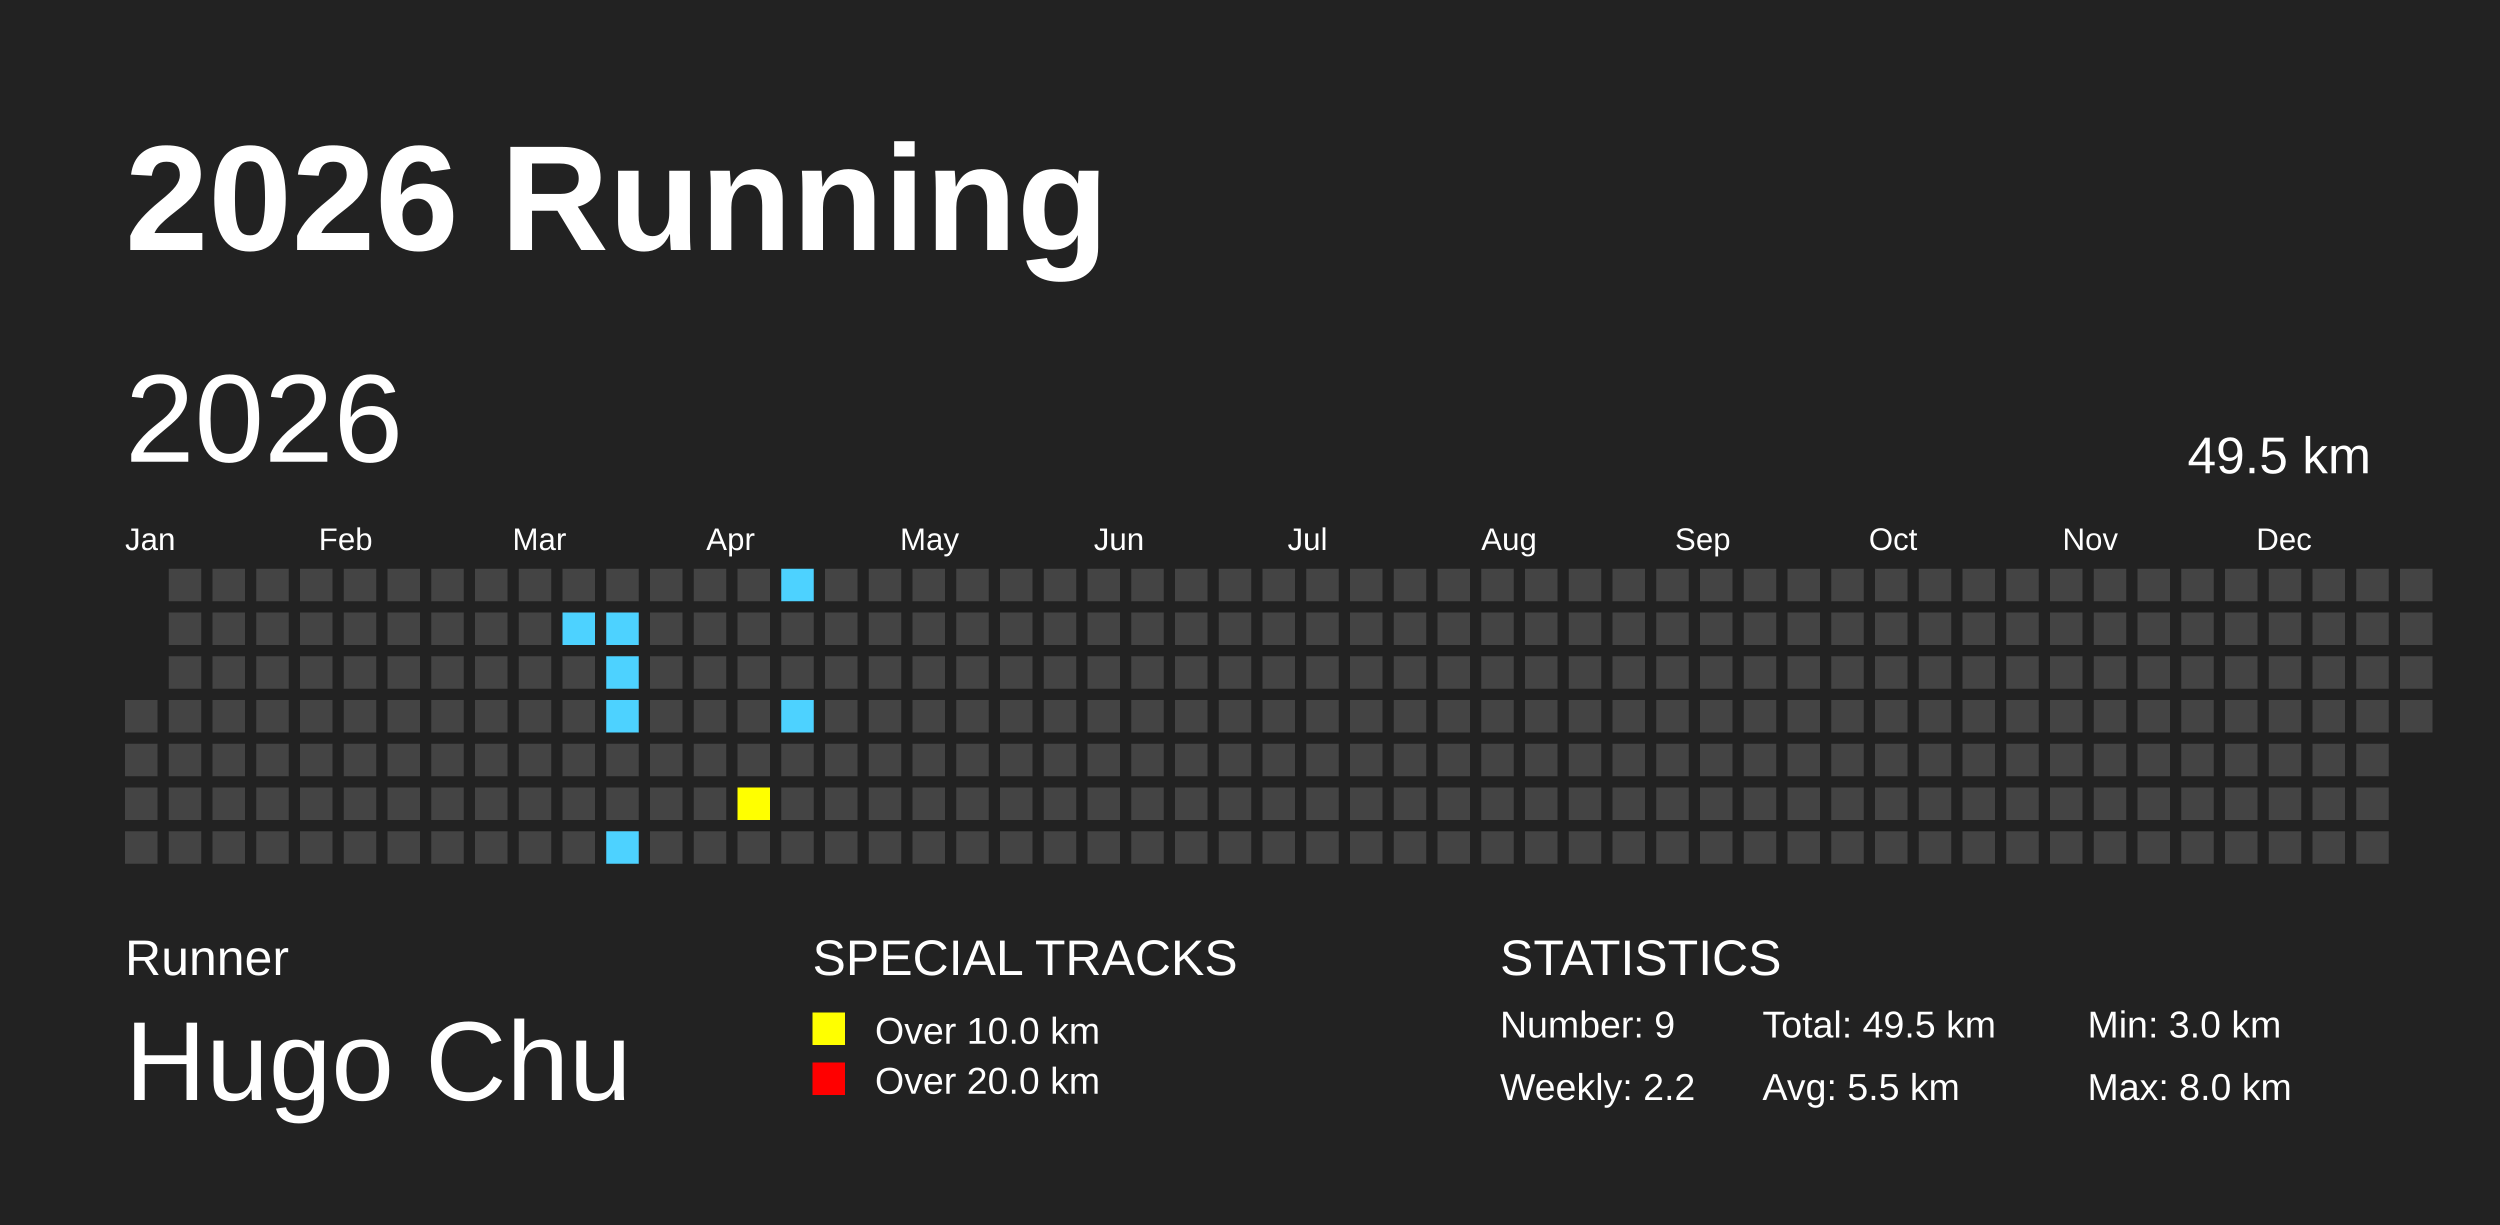
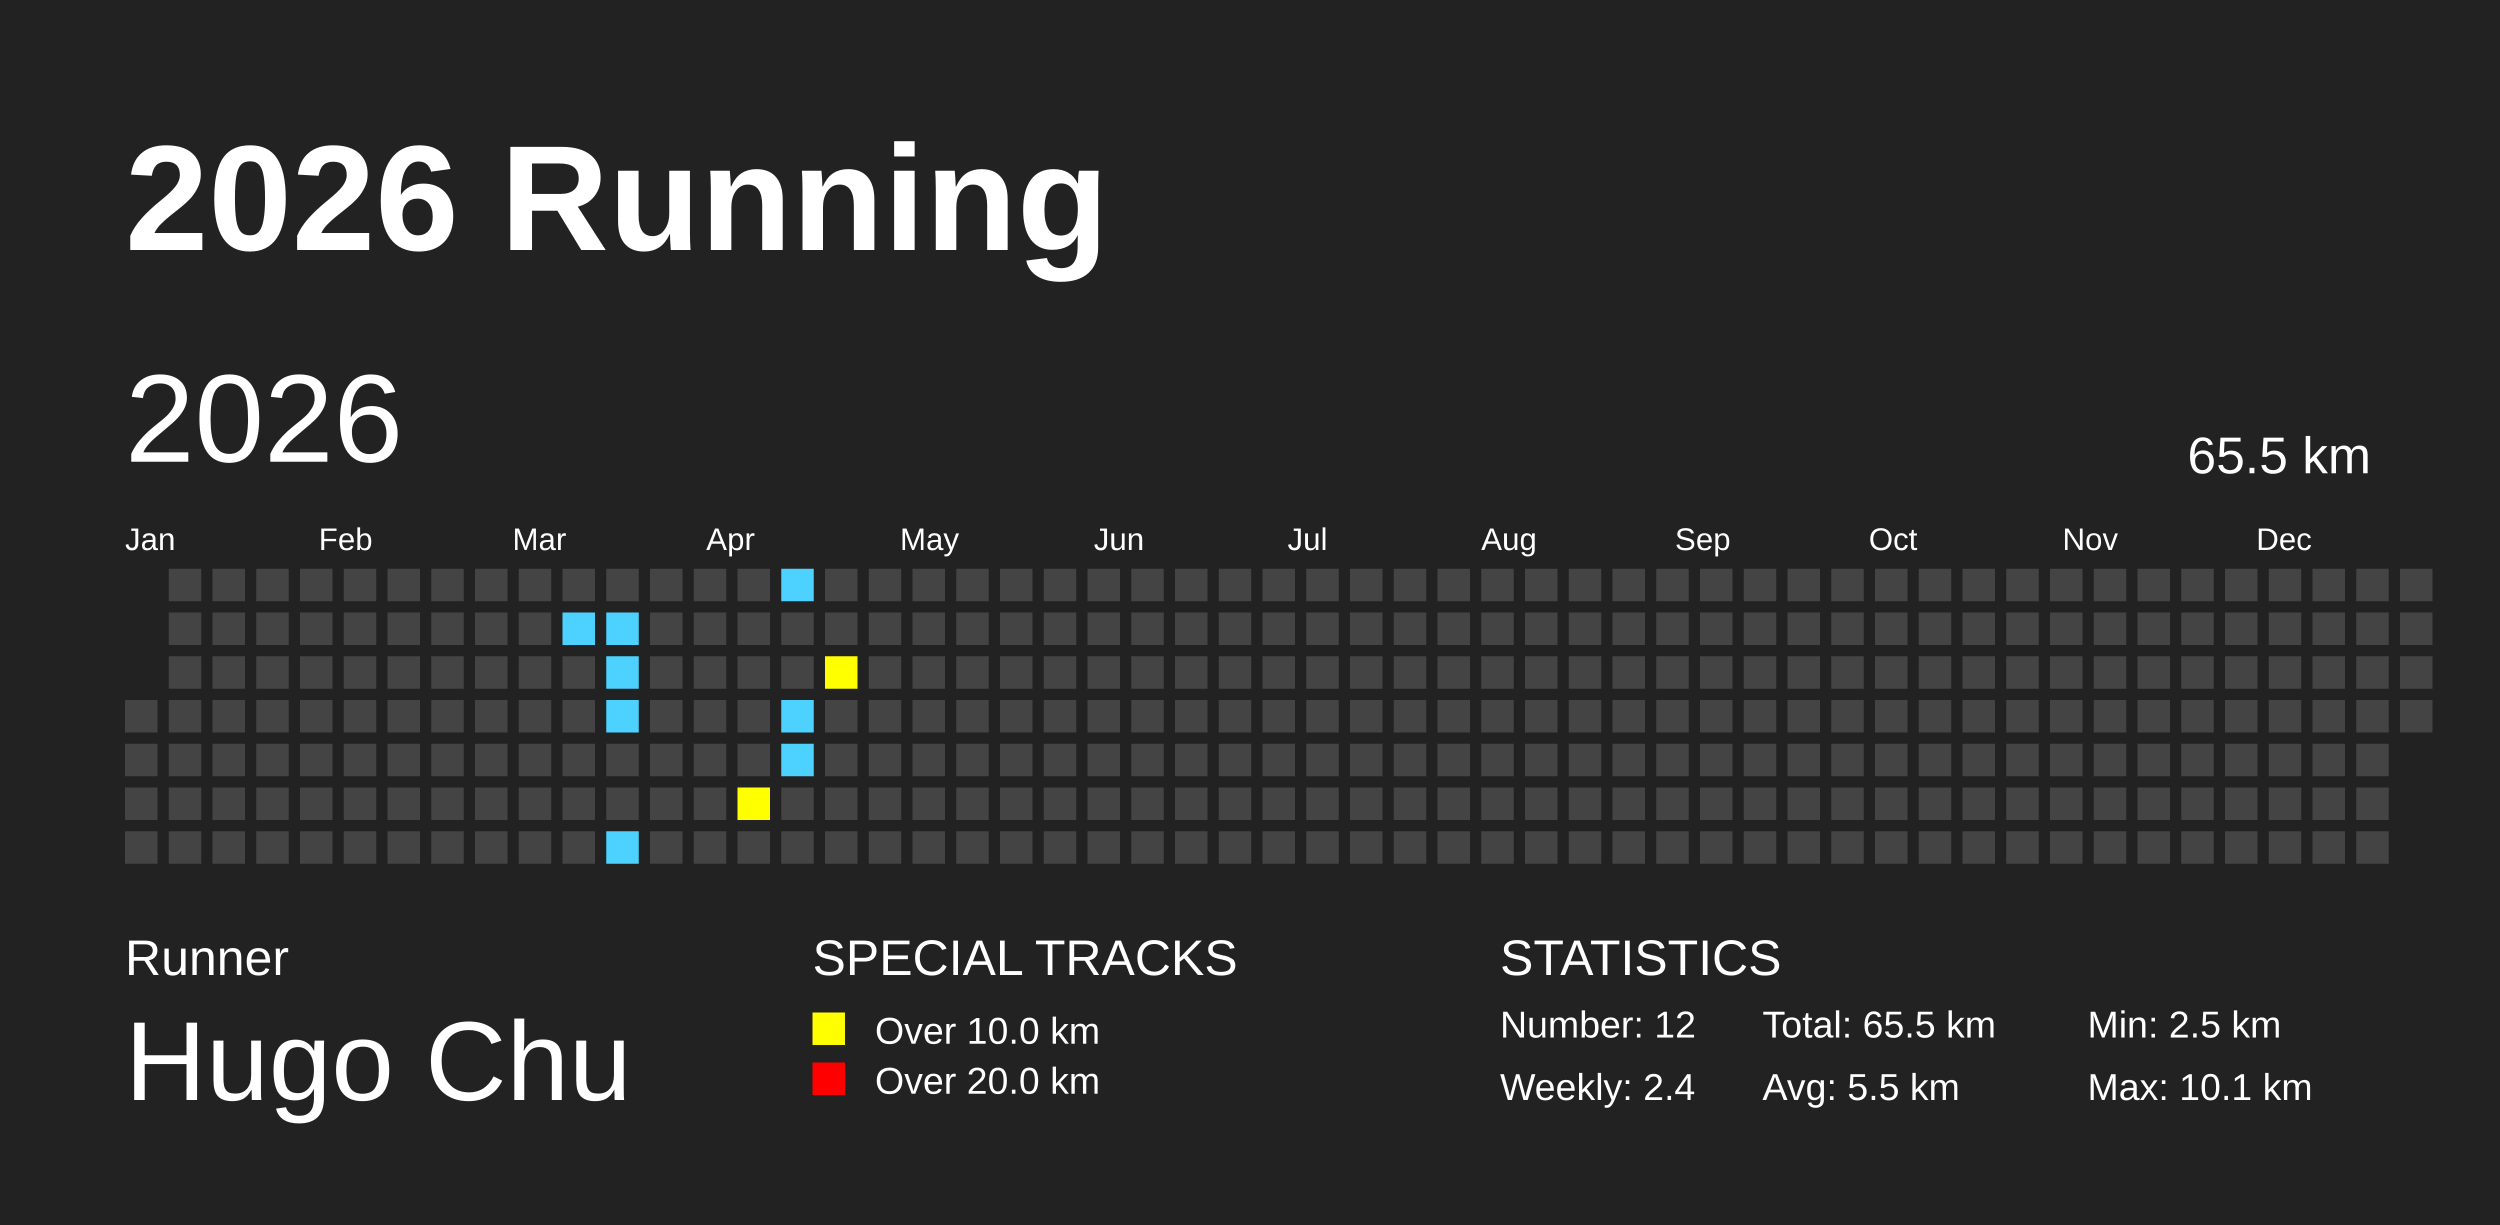
<svg xmlns="http://www.w3.org/2000/svg" baseProfile="full" height="98mm" version="1.1" viewBox="0,0,200,98" width="200mm">
  <defs />
  <rect fill="#222222" height="98" width="200" x="0" y="0" />
  <text fill="#FFFFFF" style="font-size:12px; font-family:Arial; font-weight:bold;" x="10" y="20">2026 Running</text>
  <text fill="#FFFFFF" style="font-size:4px; font-family:Arial" x="10" y="78">Runner</text>
  <text fill="#FFFFFF" style="font-size:9px; font-family:Arial" x="10" y="88">Hugo Chu</text>
  <text fill="#FFFFFF" style="font-size:4px; font-family:Arial" x="65" y="78">SPECIAL TRACKS</text>
  <rect fill="yellow" height="2.6" width="2.6" x="65" y="81" />
  <text fill="#FFFFFF" style="font-size:3px; font-family:Arial" x="70" y="83.5">Over 10.0 km</text>
  <rect fill="red" height="2.6" width="2.6" x="65" y="85" />
  <text fill="#FFFFFF" style="font-size:3px; font-family:Arial" x="70" y="87.5">Over 20.0 km</text>
  <text fill="#FFFFFF" style="font-size:4px; font-family:Arial" x="120" y="78">STATISTICS</text>
-   <text fill="#FFFFFF" style="font-size:3px; font-family:Arial" x="120" y="83">Number: 9</text>
-   <text fill="#FFFFFF" style="font-size:3px; font-family:Arial" x="120" y="88">Weekly: 2.2</text>
-   <text fill="#FFFFFF" style="font-size:3px; font-family:Arial" x="141" y="83">Total: 49.5 km</text>
+   <text fill="#FFFFFF" style="font-size:3px; font-family:Arial" x="120" y="83">Number: 12</text>
+   <text fill="#FFFFFF" style="font-size:3px; font-family:Arial" x="120" y="88">Weekly: 2.4</text>
+   <text fill="#FFFFFF" style="font-size:3px; font-family:Arial" x="141" y="83">Total: 65.5 km</text>
  <text fill="#FFFFFF" style="font-size:3px; font-family:Arial" x="141" y="88">Avg: 5.5 km</text>
-   <text fill="#FFFFFF" style="font-size:3px; font-family:Arial" x="167" y="83">Min: 3.0 km</text>
-   <text fill="#FFFFFF" style="font-size:3px; font-family:Arial" x="167" y="88">Max: 8.0 km</text>
+   <text fill="#FFFFFF" style="font-size:3px; font-family:Arial" x="167" y="83">Min: 2.5 km</text>
+   <text fill="#FFFFFF" style="font-size:3px; font-family:Arial" x="167" y="88">Max: 10.1 km</text>
  <text dominant-baseline="hanging" fill="#FFFFFF" style="font-size:10.0px; font-family:Arial;" x="10" y="30">2026</text>
-   <text dominant-baseline="hanging" fill="#FFFFFF" style="font-size:4.125px; font-family:Arial;" x="175" y="35">49.5 km</text>
+   <text dominant-baseline="hanging" fill="#FFFFFF" style="font-size:4.125px; font-family:Arial;" x="175" y="35">65.5 km</text>
  <text fill="#FFFFFF" style="font-size:2.5px; font-family:Arial" x="10.0" y="44">Jan</text>
  <text fill="#FFFFFF" style="font-size:2.5px; font-family:Arial" x="25.5" y="44">Feb</text>
  <text fill="#FFFFFF" style="font-size:2.5px; font-family:Arial" x="41.0" y="44">Mar</text>
  <text fill="#FFFFFF" style="font-size:2.5px; font-family:Arial" x="56.5" y="44">Apr</text>
  <text fill="#FFFFFF" style="font-size:2.5px; font-family:Arial" x="72.0" y="44">May</text>
  <text fill="#FFFFFF" style="font-size:2.5px; font-family:Arial" x="87.5" y="44">Jun</text>
  <text fill="#FFFFFF" style="font-size:2.5px; font-family:Arial" x="103.0" y="44">Jul</text>
  <text fill="#FFFFFF" style="font-size:2.5px; font-family:Arial" x="118.5" y="44">Aug</text>
  <text fill="#FFFFFF" style="font-size:2.5px; font-family:Arial" x="134.0" y="44">Sep</text>
  <text fill="#FFFFFF" style="font-size:2.5px; font-family:Arial" x="149.5" y="44">Oct</text>
  <text fill="#FFFFFF" style="font-size:2.5px; font-family:Arial" x="165.0" y="44">Nov</text>
  <text fill="#FFFFFF" style="font-size:2.5px; font-family:Arial" x="180.5" y="44">Dec</text>
  <rect fill="#444444" height="2.6" width="2.6" x="10.0" y="56.0" />
  <rect fill="#444444" height="2.6" width="2.6" x="10.0" y="59.5" />
  <rect fill="#444444" height="2.6" width="2.6" x="10.0" y="63.0" />
  <rect fill="#444444" height="2.6" width="2.6" x="10.0" y="66.5" />
  <rect fill="#444444" height="2.6" width="2.6" x="13.5" y="45.5" />
  <rect fill="#444444" height="2.6" width="2.6" x="13.5" y="49.0" />
  <rect fill="#444444" height="2.6" width="2.6" x="13.5" y="52.5" />
  <rect fill="#444444" height="2.6" width="2.6" x="13.5" y="56.0" />
  <rect fill="#444444" height="2.6" width="2.6" x="13.5" y="59.5" />
  <rect fill="#444444" height="2.6" width="2.6" x="13.5" y="63.0" />
  <rect fill="#444444" height="2.6" width="2.6" x="13.5" y="66.5" />
  <rect fill="#444444" height="2.6" width="2.6" x="17.0" y="45.5" />
  <rect fill="#444444" height="2.6" width="2.6" x="17.0" y="49.0" />
  <rect fill="#444444" height="2.6" width="2.6" x="17.0" y="52.5" />
  <rect fill="#444444" height="2.6" width="2.6" x="17.0" y="56.0" />
  <rect fill="#444444" height="2.6" width="2.6" x="17.0" y="59.5" />
  <rect fill="#444444" height="2.6" width="2.6" x="17.0" y="63.0" />
  <rect fill="#444444" height="2.6" width="2.6" x="17.0" y="66.5" />
  <rect fill="#444444" height="2.6" width="2.6" x="20.5" y="45.5" />
  <rect fill="#444444" height="2.6" width="2.6" x="20.5" y="49.0" />
  <rect fill="#444444" height="2.6" width="2.6" x="20.5" y="52.5" />
  <rect fill="#444444" height="2.6" width="2.6" x="20.5" y="56.0" />
  <rect fill="#444444" height="2.6" width="2.6" x="20.5" y="59.5" />
  <rect fill="#444444" height="2.6" width="2.6" x="20.5" y="63.0" />
  <rect fill="#444444" height="2.6" width="2.6" x="20.5" y="66.5" />
  <rect fill="#444444" height="2.6" width="2.6" x="24.0" y="45.5" />
  <rect fill="#444444" height="2.6" width="2.6" x="24.0" y="49.0" />
  <rect fill="#444444" height="2.6" width="2.6" x="24.0" y="52.5" />
  <rect fill="#444444" height="2.6" width="2.6" x="24.0" y="56.0" />
  <rect fill="#444444" height="2.6" width="2.6" x="24.0" y="59.5" />
  <rect fill="#444444" height="2.6" width="2.6" x="24.0" y="63.0" />
  <rect fill="#444444" height="2.6" width="2.6" x="24.0" y="66.5" />
  <rect fill="#444444" height="2.6" width="2.6" x="27.5" y="45.5" />
  <rect fill="#444444" height="2.6" width="2.6" x="27.5" y="49.0" />
  <rect fill="#444444" height="2.6" width="2.6" x="27.5" y="52.5" />
  <rect fill="#444444" height="2.6" width="2.6" x="27.5" y="56.0" />
  <rect fill="#444444" height="2.6" width="2.6" x="27.5" y="59.5" />
  <rect fill="#444444" height="2.6" width="2.6" x="27.5" y="63.0" />
  <rect fill="#444444" height="2.6" width="2.6" x="27.5" y="66.5" />
  <rect fill="#444444" height="2.6" width="2.6" x="31.0" y="45.5" />
  <rect fill="#444444" height="2.6" width="2.6" x="31.0" y="49.0" />
  <rect fill="#444444" height="2.6" width="2.6" x="31.0" y="52.5" />
  <rect fill="#444444" height="2.6" width="2.6" x="31.0" y="56.0" />
  <rect fill="#444444" height="2.6" width="2.6" x="31.0" y="59.5" />
  <rect fill="#444444" height="2.6" width="2.6" x="31.0" y="63.0" />
  <rect fill="#444444" height="2.6" width="2.6" x="31.0" y="66.5" />
  <rect fill="#444444" height="2.6" width="2.6" x="34.5" y="45.5" />
  <rect fill="#444444" height="2.6" width="2.6" x="34.5" y="49.0" />
  <rect fill="#444444" height="2.6" width="2.6" x="34.5" y="52.5" />
  <rect fill="#444444" height="2.6" width="2.6" x="34.5" y="56.0" />
  <rect fill="#444444" height="2.6" width="2.6" x="34.5" y="59.5" />
  <rect fill="#444444" height="2.6" width="2.6" x="34.5" y="63.0" />
  <rect fill="#444444" height="2.6" width="2.6" x="34.5" y="66.5" />
  <rect fill="#444444" height="2.6" width="2.6" x="38.0" y="45.5" />
  <rect fill="#444444" height="2.6" width="2.6" x="38.0" y="49.0" />
  <rect fill="#444444" height="2.6" width="2.6" x="38.0" y="52.5" />
  <rect fill="#444444" height="2.6" width="2.6" x="38.0" y="56.0" />
  <rect fill="#444444" height="2.6" width="2.6" x="38.0" y="59.5" />
  <rect fill="#444444" height="2.6" width="2.6" x="38.0" y="63.0" />
  <rect fill="#444444" height="2.6" width="2.6" x="38.0" y="66.5" />
  <rect fill="#444444" height="2.6" width="2.6" x="41.5" y="45.5" />
  <rect fill="#444444" height="2.6" width="2.6" x="41.5" y="49.0" />
  <rect fill="#444444" height="2.6" width="2.6" x="41.5" y="52.5" />
  <rect fill="#444444" height="2.6" width="2.6" x="41.5" y="56.0" />
  <rect fill="#444444" height="2.6" width="2.6" x="41.5" y="59.5" />
  <rect fill="#444444" height="2.6" width="2.6" x="41.5" y="63.0" />
  <rect fill="#444444" height="2.6" width="2.6" x="41.5" y="66.5" />
  <rect fill="#444444" height="2.6" width="2.6" x="45.0" y="45.5" />
  <rect fill="#4DD2FF" height="2.6" width="2.6" x="45.0" y="49.0" />
  <rect fill="#444444" height="2.6" width="2.6" x="45.0" y="52.5" />
  <rect fill="#444444" height="2.6" width="2.6" x="45.0" y="56.0" />
  <rect fill="#444444" height="2.6" width="2.6" x="45.0" y="59.5" />
  <rect fill="#444444" height="2.6" width="2.6" x="45.0" y="63.0" />
  <rect fill="#444444" height="2.6" width="2.6" x="45.0" y="66.5" />
  <rect fill="#444444" height="2.6" width="2.6" x="48.5" y="45.5" />
  <rect fill="#4DD2FF" height="2.6" width="2.6" x="48.5" y="49.0" />
  <rect fill="#4DD2FF" height="2.6" width="2.6" x="48.5" y="52.5" />
  <rect fill="#4DD2FF" height="2.6" width="2.6" x="48.5" y="56.0" />
  <rect fill="#444444" height="2.6" width="2.6" x="48.5" y="59.5" />
  <rect fill="#444444" height="2.6" width="2.6" x="48.5" y="63.0" />
  <rect fill="#4DD2FF" height="2.6" width="2.6" x="48.5" y="66.5" />
  <rect fill="#444444" height="2.6" width="2.6" x="52.0" y="45.5" />
  <rect fill="#444444" height="2.6" width="2.6" x="52.0" y="49.0" />
  <rect fill="#444444" height="2.6" width="2.6" x="52.0" y="52.5" />
  <rect fill="#444444" height="2.6" width="2.6" x="52.0" y="56.0" />
  <rect fill="#444444" height="2.6" width="2.6" x="52.0" y="59.5" />
  <rect fill="#444444" height="2.6" width="2.6" x="52.0" y="63.0" />
  <rect fill="#444444" height="2.6" width="2.6" x="52.0" y="66.5" />
  <rect fill="#444444" height="2.6" width="2.6" x="55.5" y="45.5" />
  <rect fill="#444444" height="2.6" width="2.6" x="55.5" y="49.0" />
  <rect fill="#444444" height="2.6" width="2.6" x="55.5" y="52.5" />
  <rect fill="#444444" height="2.6" width="2.6" x="55.5" y="56.0" />
  <rect fill="#444444" height="2.6" width="2.6" x="55.5" y="59.5" />
  <rect fill="#444444" height="2.6" width="2.6" x="55.5" y="63.0" />
  <rect fill="#444444" height="2.6" width="2.6" x="55.5" y="66.5" />
  <rect fill="#444444" height="2.6" width="2.6" x="59.0" y="45.5" />
  <rect fill="#444444" height="2.6" width="2.6" x="59.0" y="49.0" />
  <rect fill="#444444" height="2.6" width="2.6" x="59.0" y="52.5" />
  <rect fill="#444444" height="2.6" width="2.6" x="59.0" y="56.0" />
  <rect fill="#444444" height="2.6" width="2.6" x="59.0" y="59.5" />
  <rect fill="yellow" height="2.6" width="2.6" x="59.0" y="63.0" />
  <rect fill="#444444" height="2.6" width="2.6" x="59.0" y="66.5" />
  <rect fill="#4DD2FF" height="2.6" width="2.6" x="62.5" y="45.5" />
  <rect fill="#444444" height="2.6" width="2.6" x="62.5" y="49.0" />
  <rect fill="#444444" height="2.6" width="2.6" x="62.5" y="52.5" />
  <rect fill="#4DD2FF" height="2.6" width="2.6" x="62.5" y="56.0" />
-   <rect fill="#444444" height="2.6" width="2.6" x="62.5" y="59.5" />
+   <rect fill="#4DD2FF" height="2.6" width="2.6" x="62.5" y="59.5" />
  <rect fill="#444444" height="2.6" width="2.6" x="62.5" y="63.0" />
  <rect fill="#444444" height="2.6" width="2.6" x="62.5" y="66.5" />
  <rect fill="#444444" height="2.6" width="2.6" x="66.0" y="45.5" />
  <rect fill="#444444" height="2.6" width="2.6" x="66.0" y="49.0" />
-   <rect fill="#444444" height="2.6" width="2.6" x="66.0" y="52.5" />
+   <rect fill="yellow" height="2.6" width="2.6" x="66.0" y="52.5" />
  <rect fill="#444444" height="2.6" width="2.6" x="66.0" y="56.0" />
  <rect fill="#444444" height="2.6" width="2.6" x="66.0" y="59.5" />
  <rect fill="#444444" height="2.6" width="2.6" x="66.0" y="63.0" />
  <rect fill="#444444" height="2.6" width="2.6" x="66.0" y="66.5" />
  <rect fill="#444444" height="2.6" width="2.6" x="69.5" y="45.5" />
  <rect fill="#444444" height="2.6" width="2.6" x="69.5" y="49.0" />
  <rect fill="#444444" height="2.6" width="2.6" x="69.5" y="52.5" />
  <rect fill="#444444" height="2.6" width="2.6" x="69.5" y="56.0" />
  <rect fill="#444444" height="2.6" width="2.6" x="69.5" y="59.5" />
  <rect fill="#444444" height="2.6" width="2.6" x="69.5" y="63.0" />
  <rect fill="#444444" height="2.6" width="2.6" x="69.5" y="66.5" />
  <rect fill="#444444" height="2.6" width="2.6" x="73.0" y="45.5" />
  <rect fill="#444444" height="2.6" width="2.6" x="73.0" y="49.0" />
  <rect fill="#444444" height="2.6" width="2.6" x="73.0" y="52.5" />
  <rect fill="#444444" height="2.6" width="2.6" x="73.0" y="56.0" />
  <rect fill="#444444" height="2.6" width="2.6" x="73.0" y="59.5" />
  <rect fill="#444444" height="2.6" width="2.6" x="73.0" y="63.0" />
  <rect fill="#444444" height="2.6" width="2.6" x="73.0" y="66.5" />
  <rect fill="#444444" height="2.6" width="2.6" x="76.5" y="45.5" />
  <rect fill="#444444" height="2.6" width="2.6" x="76.5" y="49.0" />
  <rect fill="#444444" height="2.6" width="2.6" x="76.5" y="52.5" />
  <rect fill="#444444" height="2.6" width="2.6" x="76.5" y="56.0" />
  <rect fill="#444444" height="2.6" width="2.6" x="76.5" y="59.5" />
  <rect fill="#444444" height="2.6" width="2.6" x="76.5" y="63.0" />
  <rect fill="#444444" height="2.6" width="2.6" x="76.5" y="66.5" />
  <rect fill="#444444" height="2.6" width="2.6" x="80.0" y="45.5" />
  <rect fill="#444444" height="2.6" width="2.6" x="80.0" y="49.0" />
  <rect fill="#444444" height="2.6" width="2.6" x="80.0" y="52.5" />
  <rect fill="#444444" height="2.6" width="2.6" x="80.0" y="56.0" />
  <rect fill="#444444" height="2.6" width="2.6" x="80.0" y="59.5" />
  <rect fill="#444444" height="2.6" width="2.6" x="80.0" y="63.0" />
  <rect fill="#444444" height="2.6" width="2.6" x="80.0" y="66.5" />
  <rect fill="#444444" height="2.6" width="2.6" x="83.5" y="45.5" />
  <rect fill="#444444" height="2.6" width="2.6" x="83.5" y="49.0" />
  <rect fill="#444444" height="2.6" width="2.6" x="83.5" y="52.5" />
  <rect fill="#444444" height="2.6" width="2.6" x="83.5" y="56.0" />
  <rect fill="#444444" height="2.6" width="2.6" x="83.5" y="59.5" />
  <rect fill="#444444" height="2.6" width="2.6" x="83.5" y="63.0" />
  <rect fill="#444444" height="2.6" width="2.6" x="83.5" y="66.5" />
  <rect fill="#444444" height="2.6" width="2.6" x="87.0" y="45.5" />
  <rect fill="#444444" height="2.6" width="2.6" x="87.0" y="49.0" />
  <rect fill="#444444" height="2.6" width="2.6" x="87.0" y="52.5" />
  <rect fill="#444444" height="2.6" width="2.6" x="87.0" y="56.0" />
  <rect fill="#444444" height="2.6" width="2.6" x="87.0" y="59.5" />
  <rect fill="#444444" height="2.6" width="2.6" x="87.0" y="63.0" />
  <rect fill="#444444" height="2.6" width="2.6" x="87.0" y="66.5" />
  <rect fill="#444444" height="2.6" width="2.6" x="90.5" y="45.5" />
  <rect fill="#444444" height="2.6" width="2.6" x="90.5" y="49.0" />
  <rect fill="#444444" height="2.6" width="2.6" x="90.5" y="52.5" />
  <rect fill="#444444" height="2.6" width="2.6" x="90.5" y="56.0" />
  <rect fill="#444444" height="2.6" width="2.6" x="90.5" y="59.5" />
  <rect fill="#444444" height="2.6" width="2.6" x="90.5" y="63.0" />
  <rect fill="#444444" height="2.6" width="2.6" x="90.5" y="66.5" />
  <rect fill="#444444" height="2.6" width="2.6" x="94.0" y="45.5" />
  <rect fill="#444444" height="2.6" width="2.6" x="94.0" y="49.0" />
  <rect fill="#444444" height="2.6" width="2.6" x="94.0" y="52.5" />
  <rect fill="#444444" height="2.6" width="2.6" x="94.0" y="56.0" />
  <rect fill="#444444" height="2.6" width="2.6" x="94.0" y="59.5" />
  <rect fill="#444444" height="2.6" width="2.6" x="94.0" y="63.0" />
  <rect fill="#444444" height="2.6" width="2.6" x="94.0" y="66.5" />
  <rect fill="#444444" height="2.6" width="2.6" x="97.5" y="45.5" />
  <rect fill="#444444" height="2.6" width="2.6" x="97.5" y="49.0" />
  <rect fill="#444444" height="2.6" width="2.6" x="97.5" y="52.5" />
  <rect fill="#444444" height="2.6" width="2.6" x="97.5" y="56.0" />
  <rect fill="#444444" height="2.6" width="2.6" x="97.5" y="59.5" />
  <rect fill="#444444" height="2.6" width="2.6" x="97.5" y="63.0" />
  <rect fill="#444444" height="2.6" width="2.6" x="97.5" y="66.5" />
  <rect fill="#444444" height="2.6" width="2.6" x="101.0" y="45.5" />
  <rect fill="#444444" height="2.6" width="2.6" x="101.0" y="49.0" />
  <rect fill="#444444" height="2.6" width="2.6" x="101.0" y="52.5" />
  <rect fill="#444444" height="2.6" width="2.6" x="101.0" y="56.0" />
  <rect fill="#444444" height="2.6" width="2.6" x="101.0" y="59.5" />
  <rect fill="#444444" height="2.6" width="2.6" x="101.0" y="63.0" />
  <rect fill="#444444" height="2.6" width="2.6" x="101.0" y="66.5" />
  <rect fill="#444444" height="2.6" width="2.6" x="104.5" y="45.5" />
  <rect fill="#444444" height="2.6" width="2.6" x="104.5" y="49.0" />
  <rect fill="#444444" height="2.6" width="2.6" x="104.5" y="52.5" />
  <rect fill="#444444" height="2.6" width="2.6" x="104.5" y="56.0" />
  <rect fill="#444444" height="2.6" width="2.6" x="104.5" y="59.5" />
  <rect fill="#444444" height="2.6" width="2.6" x="104.5" y="63.0" />
  <rect fill="#444444" height="2.6" width="2.6" x="104.5" y="66.5" />
  <rect fill="#444444" height="2.6" width="2.6" x="108.0" y="45.5" />
  <rect fill="#444444" height="2.6" width="2.6" x="108.0" y="49.0" />
  <rect fill="#444444" height="2.6" width="2.6" x="108.0" y="52.5" />
  <rect fill="#444444" height="2.6" width="2.6" x="108.0" y="56.0" />
  <rect fill="#444444" height="2.6" width="2.6" x="108.0" y="59.5" />
  <rect fill="#444444" height="2.6" width="2.6" x="108.0" y="63.0" />
  <rect fill="#444444" height="2.6" width="2.6" x="108.0" y="66.5" />
  <rect fill="#444444" height="2.6" width="2.6" x="111.5" y="45.5" />
  <rect fill="#444444" height="2.6" width="2.6" x="111.5" y="49.0" />
  <rect fill="#444444" height="2.6" width="2.6" x="111.5" y="52.5" />
  <rect fill="#444444" height="2.6" width="2.6" x="111.5" y="56.0" />
  <rect fill="#444444" height="2.6" width="2.6" x="111.5" y="59.5" />
  <rect fill="#444444" height="2.6" width="2.6" x="111.5" y="63.0" />
  <rect fill="#444444" height="2.6" width="2.6" x="111.5" y="66.5" />
  <rect fill="#444444" height="2.6" width="2.6" x="115.0" y="45.5" />
  <rect fill="#444444" height="2.6" width="2.6" x="115.0" y="49.0" />
  <rect fill="#444444" height="2.6" width="2.6" x="115.0" y="52.5" />
  <rect fill="#444444" height="2.6" width="2.6" x="115.0" y="56.0" />
  <rect fill="#444444" height="2.6" width="2.6" x="115.0" y="59.5" />
  <rect fill="#444444" height="2.6" width="2.6" x="115.0" y="63.0" />
  <rect fill="#444444" height="2.6" width="2.6" x="115.0" y="66.5" />
  <rect fill="#444444" height="2.6" width="2.6" x="118.5" y="45.5" />
  <rect fill="#444444" height="2.6" width="2.6" x="118.5" y="49.0" />
  <rect fill="#444444" height="2.6" width="2.6" x="118.5" y="52.5" />
  <rect fill="#444444" height="2.6" width="2.6" x="118.5" y="56.0" />
  <rect fill="#444444" height="2.6" width="2.6" x="118.5" y="59.5" />
  <rect fill="#444444" height="2.6" width="2.6" x="118.5" y="63.0" />
  <rect fill="#444444" height="2.6" width="2.6" x="118.5" y="66.5" />
  <rect fill="#444444" height="2.6" width="2.6" x="122.0" y="45.5" />
  <rect fill="#444444" height="2.6" width="2.6" x="122.0" y="49.0" />
  <rect fill="#444444" height="2.6" width="2.6" x="122.0" y="52.5" />
  <rect fill="#444444" height="2.6" width="2.6" x="122.0" y="56.0" />
  <rect fill="#444444" height="2.6" width="2.6" x="122.0" y="59.5" />
  <rect fill="#444444" height="2.6" width="2.6" x="122.0" y="63.0" />
  <rect fill="#444444" height="2.6" width="2.6" x="122.0" y="66.5" />
  <rect fill="#444444" height="2.6" width="2.6" x="125.5" y="45.5" />
  <rect fill="#444444" height="2.6" width="2.6" x="125.5" y="49.0" />
  <rect fill="#444444" height="2.6" width="2.6" x="125.5" y="52.5" />
  <rect fill="#444444" height="2.6" width="2.6" x="125.5" y="56.0" />
  <rect fill="#444444" height="2.6" width="2.6" x="125.5" y="59.5" />
  <rect fill="#444444" height="2.6" width="2.6" x="125.5" y="63.0" />
  <rect fill="#444444" height="2.6" width="2.6" x="125.5" y="66.5" />
  <rect fill="#444444" height="2.6" width="2.6" x="129.0" y="45.5" />
  <rect fill="#444444" height="2.6" width="2.6" x="129.0" y="49.0" />
  <rect fill="#444444" height="2.6" width="2.6" x="129.0" y="52.5" />
  <rect fill="#444444" height="2.6" width="2.6" x="129.0" y="56.0" />
  <rect fill="#444444" height="2.6" width="2.6" x="129.0" y="59.5" />
  <rect fill="#444444" height="2.6" width="2.6" x="129.0" y="63.0" />
  <rect fill="#444444" height="2.6" width="2.6" x="129.0" y="66.5" />
  <rect fill="#444444" height="2.6" width="2.6" x="132.5" y="45.5" />
  <rect fill="#444444" height="2.6" width="2.6" x="132.5" y="49.0" />
  <rect fill="#444444" height="2.6" width="2.6" x="132.5" y="52.5" />
  <rect fill="#444444" height="2.6" width="2.6" x="132.5" y="56.0" />
  <rect fill="#444444" height="2.6" width="2.6" x="132.5" y="59.5" />
  <rect fill="#444444" height="2.6" width="2.6" x="132.5" y="63.0" />
  <rect fill="#444444" height="2.6" width="2.6" x="132.5" y="66.5" />
  <rect fill="#444444" height="2.6" width="2.6" x="136.0" y="45.5" />
  <rect fill="#444444" height="2.6" width="2.6" x="136.0" y="49.0" />
  <rect fill="#444444" height="2.6" width="2.6" x="136.0" y="52.5" />
  <rect fill="#444444" height="2.6" width="2.6" x="136.0" y="56.0" />
  <rect fill="#444444" height="2.6" width="2.6" x="136.0" y="59.5" />
  <rect fill="#444444" height="2.6" width="2.6" x="136.0" y="63.0" />
  <rect fill="#444444" height="2.6" width="2.6" x="136.0" y="66.5" />
  <rect fill="#444444" height="2.6" width="2.6" x="139.5" y="45.5" />
  <rect fill="#444444" height="2.6" width="2.6" x="139.5" y="49.0" />
  <rect fill="#444444" height="2.6" width="2.6" x="139.5" y="52.5" />
  <rect fill="#444444" height="2.6" width="2.6" x="139.5" y="56.0" />
  <rect fill="#444444" height="2.6" width="2.6" x="139.5" y="59.5" />
  <rect fill="#444444" height="2.6" width="2.6" x="139.5" y="63.0" />
  <rect fill="#444444" height="2.6" width="2.6" x="139.5" y="66.5" />
  <rect fill="#444444" height="2.6" width="2.6" x="143.0" y="45.5" />
  <rect fill="#444444" height="2.6" width="2.6" x="143.0" y="49.0" />
  <rect fill="#444444" height="2.6" width="2.6" x="143.0" y="52.5" />
  <rect fill="#444444" height="2.6" width="2.6" x="143.0" y="56.0" />
  <rect fill="#444444" height="2.6" width="2.6" x="143.0" y="59.5" />
  <rect fill="#444444" height="2.6" width="2.6" x="143.0" y="63.0" />
  <rect fill="#444444" height="2.6" width="2.6" x="143.0" y="66.5" />
  <rect fill="#444444" height="2.6" width="2.6" x="146.5" y="45.5" />
  <rect fill="#444444" height="2.6" width="2.6" x="146.5" y="49.0" />
  <rect fill="#444444" height="2.6" width="2.6" x="146.5" y="52.5" />
  <rect fill="#444444" height="2.6" width="2.6" x="146.5" y="56.0" />
  <rect fill="#444444" height="2.6" width="2.6" x="146.5" y="59.5" />
  <rect fill="#444444" height="2.6" width="2.6" x="146.5" y="63.0" />
  <rect fill="#444444" height="2.6" width="2.6" x="146.5" y="66.5" />
  <rect fill="#444444" height="2.6" width="2.6" x="150.0" y="45.5" />
  <rect fill="#444444" height="2.6" width="2.6" x="150.0" y="49.0" />
  <rect fill="#444444" height="2.6" width="2.6" x="150.0" y="52.5" />
  <rect fill="#444444" height="2.6" width="2.6" x="150.0" y="56.0" />
  <rect fill="#444444" height="2.6" width="2.6" x="150.0" y="59.5" />
  <rect fill="#444444" height="2.6" width="2.6" x="150.0" y="63.0" />
  <rect fill="#444444" height="2.6" width="2.6" x="150.0" y="66.5" />
  <rect fill="#444444" height="2.6" width="2.6" x="153.5" y="45.5" />
  <rect fill="#444444" height="2.6" width="2.6" x="153.5" y="49.0" />
  <rect fill="#444444" height="2.6" width="2.6" x="153.5" y="52.5" />
  <rect fill="#444444" height="2.6" width="2.6" x="153.5" y="56.0" />
  <rect fill="#444444" height="2.6" width="2.6" x="153.5" y="59.5" />
  <rect fill="#444444" height="2.6" width="2.6" x="153.5" y="63.0" />
  <rect fill="#444444" height="2.6" width="2.6" x="153.5" y="66.5" />
  <rect fill="#444444" height="2.6" width="2.6" x="157.0" y="45.5" />
  <rect fill="#444444" height="2.6" width="2.6" x="157.0" y="49.0" />
  <rect fill="#444444" height="2.6" width="2.6" x="157.0" y="52.5" />
  <rect fill="#444444" height="2.6" width="2.6" x="157.0" y="56.0" />
  <rect fill="#444444" height="2.6" width="2.6" x="157.0" y="59.5" />
  <rect fill="#444444" height="2.6" width="2.6" x="157.0" y="63.0" />
  <rect fill="#444444" height="2.6" width="2.6" x="157.0" y="66.5" />
  <rect fill="#444444" height="2.6" width="2.6" x="160.5" y="45.5" />
  <rect fill="#444444" height="2.6" width="2.6" x="160.5" y="49.0" />
  <rect fill="#444444" height="2.6" width="2.6" x="160.5" y="52.5" />
  <rect fill="#444444" height="2.6" width="2.6" x="160.5" y="56.0" />
  <rect fill="#444444" height="2.6" width="2.6" x="160.5" y="59.5" />
  <rect fill="#444444" height="2.6" width="2.6" x="160.5" y="63.0" />
  <rect fill="#444444" height="2.6" width="2.6" x="160.5" y="66.5" />
  <rect fill="#444444" height="2.6" width="2.6" x="164.0" y="45.5" />
  <rect fill="#444444" height="2.6" width="2.6" x="164.0" y="49.0" />
  <rect fill="#444444" height="2.6" width="2.6" x="164.0" y="52.5" />
  <rect fill="#444444" height="2.6" width="2.6" x="164.0" y="56.0" />
  <rect fill="#444444" height="2.6" width="2.6" x="164.0" y="59.5" />
  <rect fill="#444444" height="2.6" width="2.6" x="164.0" y="63.0" />
  <rect fill="#444444" height="2.6" width="2.6" x="164.0" y="66.5" />
  <rect fill="#444444" height="2.6" width="2.6" x="167.5" y="45.5" />
  <rect fill="#444444" height="2.6" width="2.6" x="167.5" y="49.0" />
  <rect fill="#444444" height="2.6" width="2.6" x="167.5" y="52.5" />
  <rect fill="#444444" height="2.6" width="2.6" x="167.5" y="56.0" />
  <rect fill="#444444" height="2.6" width="2.6" x="167.5" y="59.5" />
  <rect fill="#444444" height="2.6" width="2.6" x="167.5" y="63.0" />
  <rect fill="#444444" height="2.6" width="2.6" x="167.5" y="66.5" />
  <rect fill="#444444" height="2.6" width="2.6" x="171.0" y="45.5" />
  <rect fill="#444444" height="2.6" width="2.6" x="171.0" y="49.0" />
  <rect fill="#444444" height="2.6" width="2.6" x="171.0" y="52.5" />
  <rect fill="#444444" height="2.6" width="2.6" x="171.0" y="56.0" />
  <rect fill="#444444" height="2.6" width="2.6" x="171.0" y="59.5" />
  <rect fill="#444444" height="2.6" width="2.6" x="171.0" y="63.0" />
  <rect fill="#444444" height="2.6" width="2.6" x="171.0" y="66.5" />
  <rect fill="#444444" height="2.6" width="2.6" x="174.5" y="45.5" />
  <rect fill="#444444" height="2.6" width="2.6" x="174.5" y="49.0" />
  <rect fill="#444444" height="2.6" width="2.6" x="174.5" y="52.5" />
  <rect fill="#444444" height="2.6" width="2.6" x="174.5" y="56.0" />
  <rect fill="#444444" height="2.6" width="2.6" x="174.5" y="59.5" />
  <rect fill="#444444" height="2.6" width="2.6" x="174.5" y="63.0" />
  <rect fill="#444444" height="2.6" width="2.6" x="174.5" y="66.5" />
  <rect fill="#444444" height="2.6" width="2.6" x="178.0" y="45.5" />
  <rect fill="#444444" height="2.6" width="2.6" x="178.0" y="49.0" />
  <rect fill="#444444" height="2.6" width="2.6" x="178.0" y="52.5" />
  <rect fill="#444444" height="2.6" width="2.6" x="178.0" y="56.0" />
  <rect fill="#444444" height="2.6" width="2.6" x="178.0" y="59.5" />
  <rect fill="#444444" height="2.6" width="2.6" x="178.0" y="63.0" />
  <rect fill="#444444" height="2.6" width="2.6" x="178.0" y="66.5" />
  <rect fill="#444444" height="2.6" width="2.6" x="181.5" y="45.5" />
  <rect fill="#444444" height="2.6" width="2.6" x="181.5" y="49.0" />
  <rect fill="#444444" height="2.6" width="2.6" x="181.5" y="52.5" />
  <rect fill="#444444" height="2.6" width="2.6" x="181.5" y="56.0" />
  <rect fill="#444444" height="2.6" width="2.6" x="181.5" y="59.5" />
  <rect fill="#444444" height="2.6" width="2.6" x="181.5" y="63.0" />
  <rect fill="#444444" height="2.6" width="2.6" x="181.5" y="66.5" />
  <rect fill="#444444" height="2.6" width="2.6" x="185.0" y="45.5" />
  <rect fill="#444444" height="2.6" width="2.6" x="185.0" y="49.0" />
  <rect fill="#444444" height="2.6" width="2.6" x="185.0" y="52.5" />
  <rect fill="#444444" height="2.6" width="2.6" x="185.0" y="56.0" />
  <rect fill="#444444" height="2.6" width="2.6" x="185.0" y="59.5" />
  <rect fill="#444444" height="2.6" width="2.6" x="185.0" y="63.0" />
  <rect fill="#444444" height="2.6" width="2.6" x="185.0" y="66.5" />
  <rect fill="#444444" height="2.6" width="2.6" x="188.5" y="45.5" />
  <rect fill="#444444" height="2.6" width="2.6" x="188.5" y="49.0" />
  <rect fill="#444444" height="2.6" width="2.6" x="188.5" y="52.5" />
  <rect fill="#444444" height="2.6" width="2.6" x="188.5" y="56.0" />
  <rect fill="#444444" height="2.6" width="2.6" x="188.5" y="59.5" />
  <rect fill="#444444" height="2.6" width="2.6" x="188.5" y="63.0" />
  <rect fill="#444444" height="2.6" width="2.6" x="188.5" y="66.5" />
  <rect fill="#444444" height="2.6" width="2.6" x="192.0" y="45.5" />
  <rect fill="#444444" height="2.6" width="2.6" x="192.0" y="49.0" />
  <rect fill="#444444" height="2.6" width="2.6" x="192.0" y="52.5" />
  <rect fill="#444444" height="2.6" width="2.6" x="192.0" y="56.0" />
</svg>
